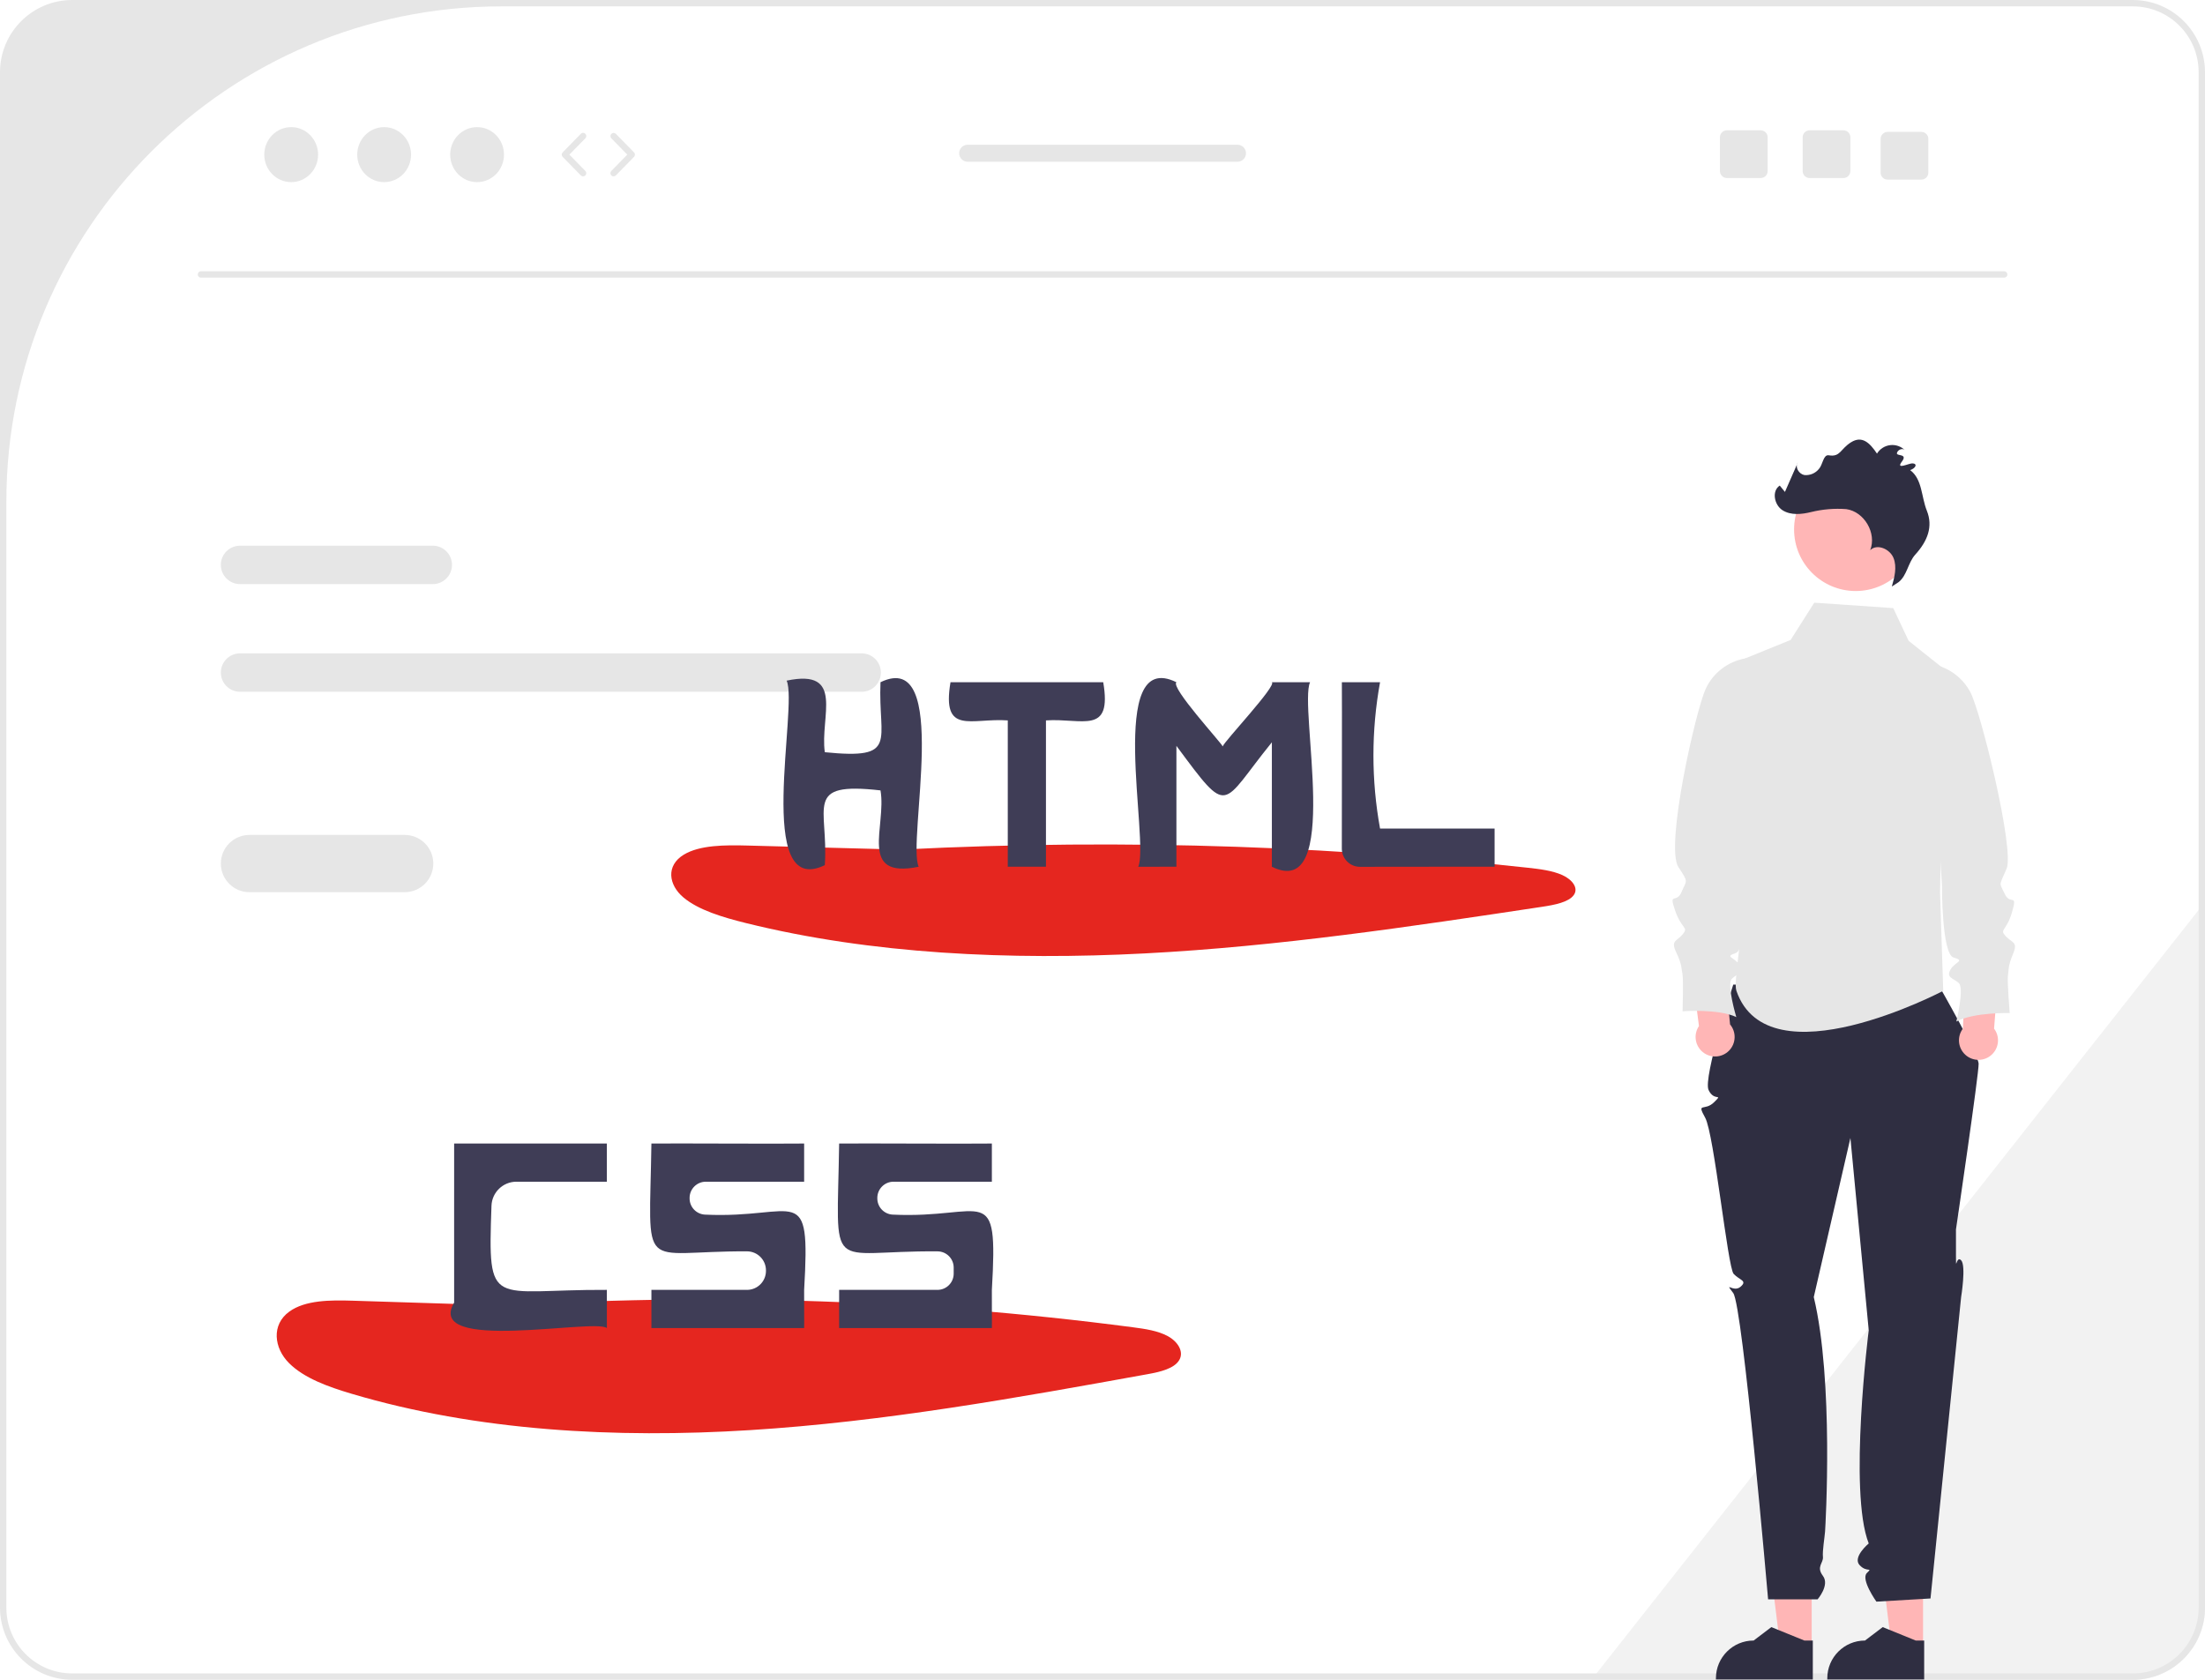
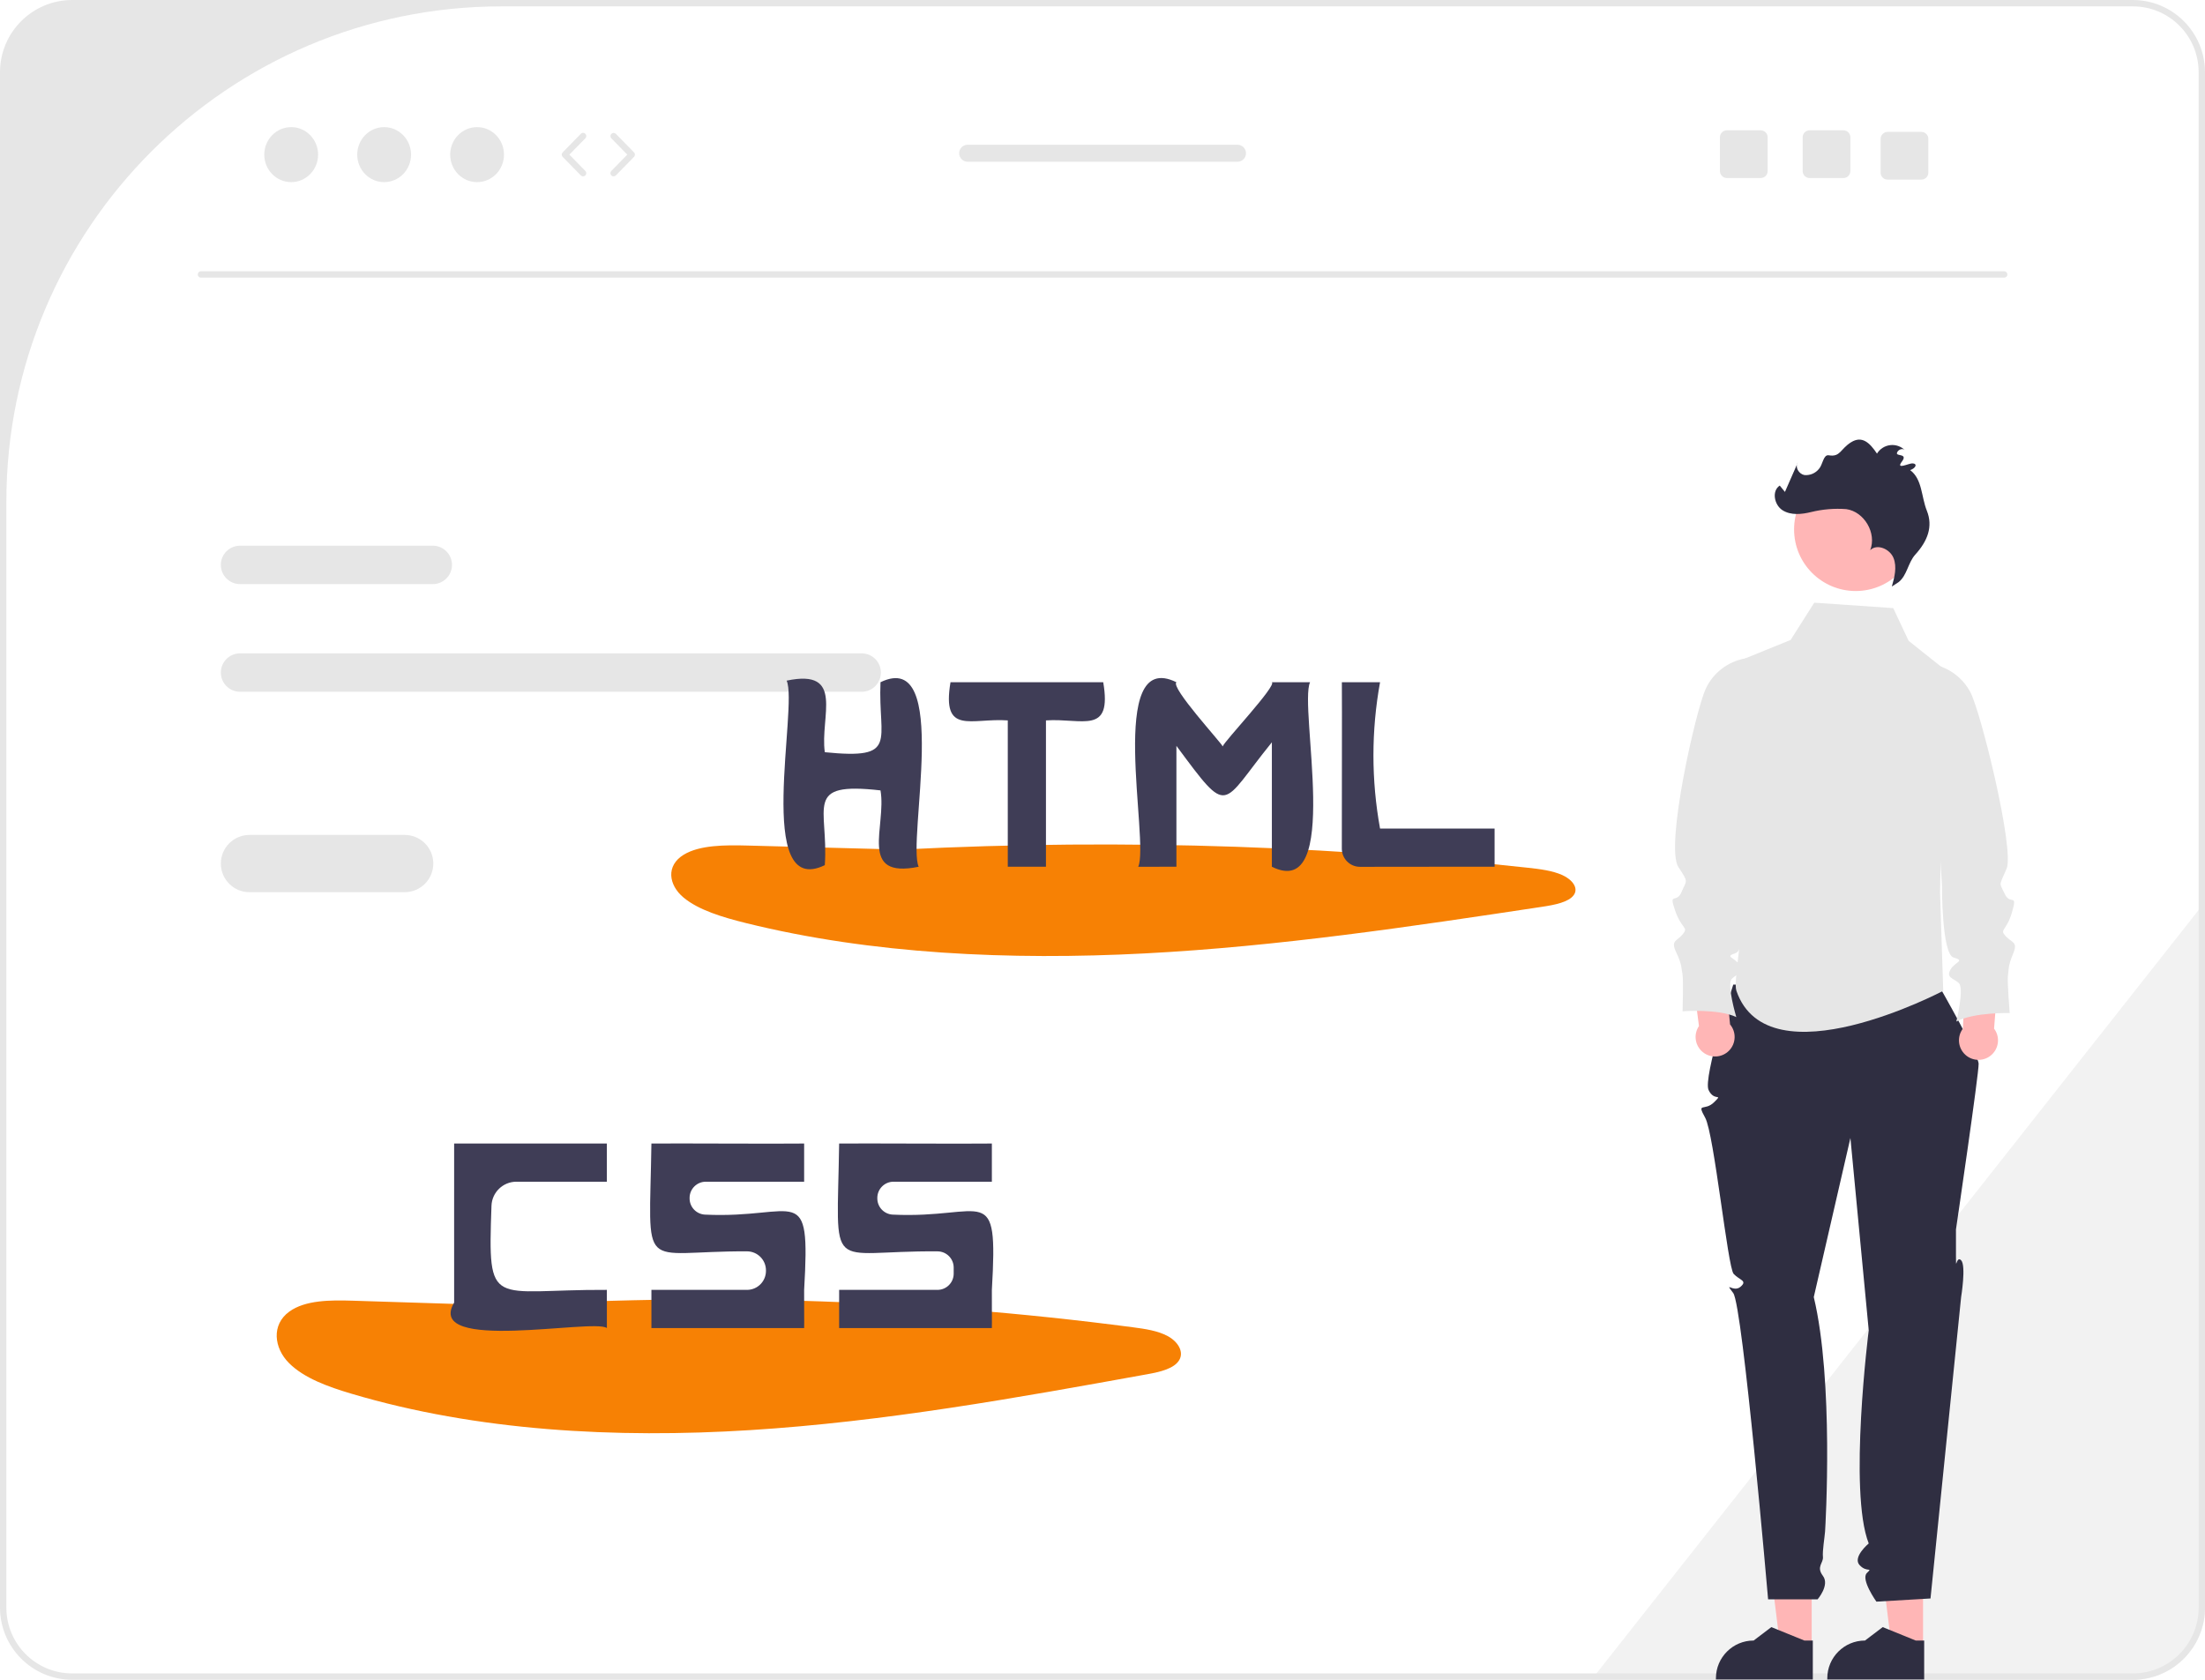
<svg xmlns="http://www.w3.org/2000/svg" data-name="Layer 1" width="693" height="528" viewBox="0 0 693 528">
  <path d="M946.5,469.5V691.31A22.717,22.717,0,0,1,923.81,714H753.67l1.58-2L944.5,472.04Z" transform="translate(-253.5 -186)" fill="#f2f2f2" />
  <path d="M524.312,391.368H328.943a6.036,6.036,0,0,0,0,12.072H524.312a6.036,6.036,0,0,0,0-12.072Z" transform="translate(-253.5 -186)" fill="#e6e6e6" />
  <path d="M389.518,357.524H328.943a6.036,6.036,0,0,0,0,12.072h60.575a6.036,6.036,0,0,0,0-12.072Z" transform="translate(-253.5 -186)" fill="#e6e6e6" />
  <path d="M923.81,186H276.19a22.717,22.717,0,0,0-22.69,22.69V691.31A22.717,22.717,0,0,0,276.19,714H923.81a22.717,22.717,0,0,0,22.69-22.69V208.69A22.717,22.717,0,0,0,923.81,186ZM944.5,691.31A20.69,20.69,0,0,1,923.81,712H276.19a20.69,20.69,0,0,1-20.69-20.69V343.676A155.676,155.676,0,0,1,411.176,188H923.81a20.69,20.69,0,0,1,20.69,20.69Z" transform="translate(-253.5 -186)" fill="#e6e6e6" />
  <path d="M883.39,273.269H316.66a1,1,0,0,1,0-2H883.39a1,1,0,0,1,0,2Z" transform="translate(-253.5 -186)" fill="#e6e6e6" />
  <ellipse cx="91.515" cy="48.603" rx="8.457" ry="8.645" fill="#e6e6e6" />
  <ellipse cx="120.729" cy="48.603" rx="8.457" ry="8.645" fill="#e6e6e6" />
  <ellipse cx="149.942" cy="48.603" rx="8.457" ry="8.645" fill="#e6e6e6" />
  <path d="M436.754,241.436a.997.997,0,0,1-.715-.301l-5.706-5.833a1.0 1,0,0,1,0-1.398l5.706-5.833a1,1,0,1,1,1.43,1.398l-5.022,5.133,5.022,5.134a1,1,0,0,1-.715,1.699Z" transform="translate(-253.5 -186)" fill="#e6e6e6" />
  <path d="M446.342,241.436a1,1,0,0,1-.715-1.699l5.021-5.134-5.021-5.133a1,1,0,0,1,1.43-1.398l5.706,5.833a1.0 1,0,0,1,0,1.398l-5.706,5.833A.997.997,0,0,1,446.342,241.436Z" transform="translate(-253.5 -186)" fill="#e6e6e6" />
  <path d="M832.852,226.959h-10.61a2.189,2.189,0,0,0-2.19,2.19v10.62a2.189,2.189,0,0,0,2.19,2.19h10.61a2.198,2.198,0,0,0,2.2-2.19v-10.62A2.198,2.198,0,0,0,832.852,226.959Z" transform="translate(-253.5 -186)" fill="#e6e6e6" />
  <path d="M806.852,226.959h-10.61a2.189,2.189,0,0,0-2.19,2.19v10.62a2.189,2.189,0,0,0,2.19,2.19h10.61a2.198,2.198,0,0,0,2.2-2.19v-10.62A2.198,2.198,0,0,0,806.852,226.959Z" transform="translate(-253.5 -186)" fill="#e6e6e6" />
  <path d="M857.352,227.459h-10.61a2.189,2.189,0,0,0-2.19,2.19v10.62a2.189,2.189,0,0,0,2.19,2.19h10.61a2.198,2.198,0,0,0,2.2-2.19v-10.62A2.198,2.198,0,0,0,857.352,227.459Z" transform="translate(-253.5 -186)" fill="#e6e6e6" />
  <path d="M642.43,231.499h-84.81a2.67,2.67,0,1,0,0,5.34h84.81a2.67,2.67,0,0,0,0-5.34Z" transform="translate(-253.5 -186)" fill="#e6e6e6" />
-   <path d="M415.107,596.446l-50.717-1.603c-7.034-.222-14.944-.211-19.962,3.424-5.694,4.126-4.832,11.435-.104,16.176s12.277,7.45,19.686,9.652c39.364,11.7,82.929,14.075,125.229,11.428s83.73-10.131,124.955-17.59c3.91-.707,8.341-1.725,9.936-4.446,1.542-2.632-.476-5.807-3.611-7.508s-7.109-2.275-10.943-2.781a1027.708,1027.708,0,0,0-209.501-5.976" transform="translate(-253.5 -186)" fill="#e5261f" />
+   <path d="M415.107,596.446l-50.717-1.603c-7.034-.222-14.944-.211-19.962,3.424-5.694,4.126-4.832,11.435-.104,16.176s12.277,7.45,19.686,9.652c39.364,11.7,82.929,14.075,125.229,11.428s83.73-10.131,124.955-17.59c3.91-.707,8.341-1.725,9.936-4.446,1.542-2.632-.476-5.807-3.611-7.508s-7.109-2.275-10.943-2.781a1027.708,1027.708,0,0,0-209.501-5.976" transform="translate(-253.5 -186)" fill="#f78104" />
  <path d="M506.23,557.44v-12c-8.708.123-39.87-.089-48,0-.605,41.941-4.313,33.725,30.048,33.888a5.975,5.975,0,0,1,5.952,5.967l0,.18a5.965,5.965,0,0,1-5.965,5.965H458.23v12h48c.067-.04-.049-11.587 0-12,2.03-34.765-1.986-22.261-31.166-23.656a5.095,5.095,0,0,1-4.835-5.095l0-.15a5.1,5.1,0,0,1,5.1-5.1Z" transform="translate(-253.5 -186)" fill="#3f3d56" />
  <path d="M565.23,557.44v-12c-8.708.123-39.87-.089-48,0-.61,42.305-4.378,33.579,30.952,33.895a5.1,5.1,0,0,1,5.048,5.1c-0.0.63-0,1.275-0,1.907a5.099,5.099,0,0,1-5.1,5.098H517.23v12h48c.067-.04-.049-11.587 0-12,2.03-34.765-1.986-22.261-31.166-23.656a5.095,5.095,0,0,1-4.835-5.095l0-.15a5.1,5.1,0,0,1,5.1-5.1Z" transform="translate(-253.5 -186)" fill="#3f3d56" />
  <path d="M444.23,557.44v-12h-48c-.034,10.703.025,39.032-0,50-9.409,15.929,44.042,4.901,48.003,8.004C444.23,603.44,444.23,591.44,444.23,591.44c-36.521-.191-37.439,6.646-36.264-26.43a7.844,7.844,0,0,1,7.834-7.571C426.358,557.44,444.23,557.44,444.23,557.44Z" transform="translate(-253.5 -186)" fill="#3f3d56" />
-   <path d="M539.107,453.112l-50.717-1.336c-7.034-.185-14.944-.176-19.962,2.854-5.694,3.439-4.832,9.532-.104,13.484s12.277,6.21,19.686,8.046c39.364,9.753,82.929,11.733,125.229,9.526s83.73-8.445,124.955-14.663c3.91-.59,8.341-1.438,9.936-3.706,1.542-2.194-.476-4.84-3.611-6.258s-7.109-1.896-10.943-2.318a1231.445,1231.445,0,0,0-209.501-4.981" transform="translate(-253.5 -186)" fill="#e5261f" />
+   <path d="M539.107,453.112l-50.717-1.336c-7.034-.185-14.944-.176-19.962,2.854-5.694,3.439-4.832,9.532-.104,13.484s12.277,6.21,19.686,8.046c39.364,9.753,82.929,11.733,125.229,9.526s83.73-8.445,124.955-14.663c3.91-.59,8.341-1.438,9.936-3.706,1.542-2.194-.476-4.84-3.611-6.258s-7.109-1.896-10.943-2.318a1231.445,1231.445,0,0,0-209.501-4.981" transform="translate(-253.5 -186)" fill="#f78104" />
  <path d="M530.23,400.44c-.817,18.526,5.992,24.358-17.501,21.998-1.587-11.052,6.462-26.39-11.999-22.496,3.698,8.018-10.303,68.844,11.996,57.995,1.252-18.275-7.002-26.29,17.504-23.494,1.965,11.297-7.207,27.921,11.999,23.996C538.531,450.417,552.532,389.596,530.23,400.44Z" transform="translate(-253.5 -186)" fill="#3f3d56" />
  <path d="M653.23,400.44c1.647,1.017-15.09,18.724-15.452,20.175-.502-1.238-16.477-18.562-14.548-20.174-22.23-10.985-8.375,50.195-12.004,58.002.004-.003,12.004-.003,12.004-.003V420.442c16.867,22.75,13.735,18.922,30-1.117L653.23,458.44c22.229,10.989,8.376-50.199,12.004-58.003C665.23,400.44,653.23,400.44,653.23,400.44Z" transform="translate(-253.5 -186)" fill="#3f3d56" />
  <path d="M600.23,400.44h-48c-2.82,16.822,6.505,11.18,18.002,12L570.23,458.44h12v-46C593.673,411.662,603.086,417.188,600.23,400.44Z" transform="translate(-253.5 -186)" fill="#3f3d56" />
  <path d="M687.23,446.44a128.279,128.279,0,0,1,0-46h-12c.069,7.603-.021,38.282-.014,52.312a5.71,5.71,0,0,0,5.706,5.713c12.09.016,35.17-.073,42.309-.024L723.23,446.44Z" transform="translate(-253.5 -186)" fill="#3f3d56" />
  <path d="M380.681,448.44H331.907a9,9,0,0,0,0,18h48.774a9,9,0,0,0,0-18Z" transform="translate(-253.5 -186)" fill="#e6e6e6" />
  <polygon points="569.392 517.568 559.491 517.567 554.781 479.377 569.394 479.378 569.392 517.568" fill="#ffb6b6" />
  <path d="M823.241,713.897l-30.447-.001v-.385a11.851,11.851,0,0,1,11.851-11.851h.001l5.562-4.219,10.377,4.22,2.658 0Z" transform="translate(-253.5 -186)" fill="#2f2e41" />
  <polygon points="604.392 517.568 594.491 517.567 589.781 479.377 604.394 479.378 604.392 517.568" fill="#ffb6b6" />
  <path d="M858.241,713.897l-30.447-.001v-.385a11.851,11.851,0,0,1,11.851-11.851h.001l5.562-4.219,10.377,4.22,2.658 0Z" transform="translate(-253.5 -186)" fill="#2f2e41" />
  <path d="M798.239,495.48s-9.526,29.258-7.768,33.109S795.23,529.44,792.23,532.44s-5.619-.189-2.809,4.906,7.066,47.034,8.938,49.064,4.446,2.085,2.159,4.057S795.23,588.44,798.23,592.44s10.961,96.276,10.961,96.276h15.551s3.873-4.465,1.681-7.37.192-4.025,0-5.965.537-6.123.672-8.031,2.764-47.378-3.551-73.643l11.514-50.012,5.757,60.446s-6.416,50.702,0,67.001c0,0-5.172,4.307-2.878,6.803S842.23,678.44,840.23,680.44s3,9,3,9l17-1,9.622-94.734s1.622-9.88,0-11.573S868.23,586.44,868.23,580.44v-8s7.251-49.205,7.125-52.102S863.23,496.44,863.23,496.44Z" transform="translate(-253.5 -186)" fill="#2f2e41" />
  <path d="M848.519,377.147l-24.823-1.707-7.428,11.712-17.889,7.273v57.695A55.6,55.6,0,0,1,801.23,469.44c-.068,11.495-3.023,25.035-2,28,10,29,65,0,65,0l-1-31,1.357-70.059-11.239-8.964Z" transform="translate(-253.5 -186)" fill="#e6e6e6" />
  <path d="M797.233,508.005,795.521,489.763l-10.557-.476,2.496,19.221a6.133,6.133,0,1,0,9.773-.504Z" transform="translate(-253.5 -186)" fill="#ffb6b6" />
  <path d="M802.428,392.886l-.293.05a16.988,16.988,0,0,0-12.585,9.628c-3.023,6.538-12.84,49.517-8.537,55.998,3.338,5.027,2.527,4.046.958,7.838s-4.096-.254-2.025,5.764,4.347,5.159,2.424,7.485-3.894,1.869-2.025,5.764,1.566,5.209,1.919,6.675.046,11.782.046,11.782,11.276-.855,16.888,1.827c0,0-3.131-10.418-1.361-12.086s3.894-1.869,2.378-4.297-4.954-2.53-1.212-3.742,2.537-22.956,2.537-22.956C807.705,446.475,805.27,419.927,802.428,392.886Z" transform="translate(-253.5 -186)" fill="#e6e6e6" />
  <path d="M870.422,509.306l.789-18.304,10.519-1.008-1.523,19.323a6.133,6.133,0,1,1-9.786-.01Z" transform="translate(-253.5 -186)" fill="#ffb6b6" />
  <path d="M859.426,394.597l.295.035a16.988,16.988,0,0,1,13.054,8.981c3.349,6.377,13.945,49.569,11.351,55.496-2.419,5.528-2.319,4.168-.561,7.876s4.078-.461,2.313,5.654-4.081,5.372-2.044,7.597,3.984,1.671,2.313,5.654-1.301,5.281-1.58,6.764.548,11.769.548,11.769-11.305-.285-16.774,2.676c0,0,2.602-10.562.749-12.139s-3.984-1.671-2.592-4.172,4.821-2.777,1.022-3.799-3.692-22.798-3.692-22.798Z" transform="translate(-253.5 -186)" fill="#e6e6e6" />
  <circle cx="583.217" cy="166.41" r="19.362" fill="#ffb6b6" />
  <path d="M850.192,368.984c2.693-2.107,2.954-6.124,5.252-8.657,3.842-4.234,5.647-8.789,3.635-13.805-1.78-4.437-1.402-9.891-5.236-12.747,1.883-.682,2.326-2.097.665-2.123-1.12-.018-5.297,2.124-3.287-.544s-1.795-1.615-1.543-2.707,1.865-1.697,2.577-.831a5.64,5.64,0,0,0-8.846,1.012c-2.265-3.394-4.668-5.729-8.134-3.575-3.403,2.115-3.359,4.73-7.019,4.102-1.721-.295-1.883,2.955-3.059,4.246a5.247,5.247,0,0,1-4.609,1.966c-1.715-.324-3.027-2.462-2.066-3.919l-4.043,9.224-1.629-1.999c-2.589,1.687-1.739,6.09.867,7.751s5.993,1.306,8.994.57a35.276,35.276,0,0,1,11.052-.917c5.666.8,9.613,7.575,7.515,12.899,2.177-2.138,6.204-.364,7.332,2.471s.301,6.029-.535,8.964" transform="translate(-253.5 -186)" fill="#2f2e41" />
</svg>
